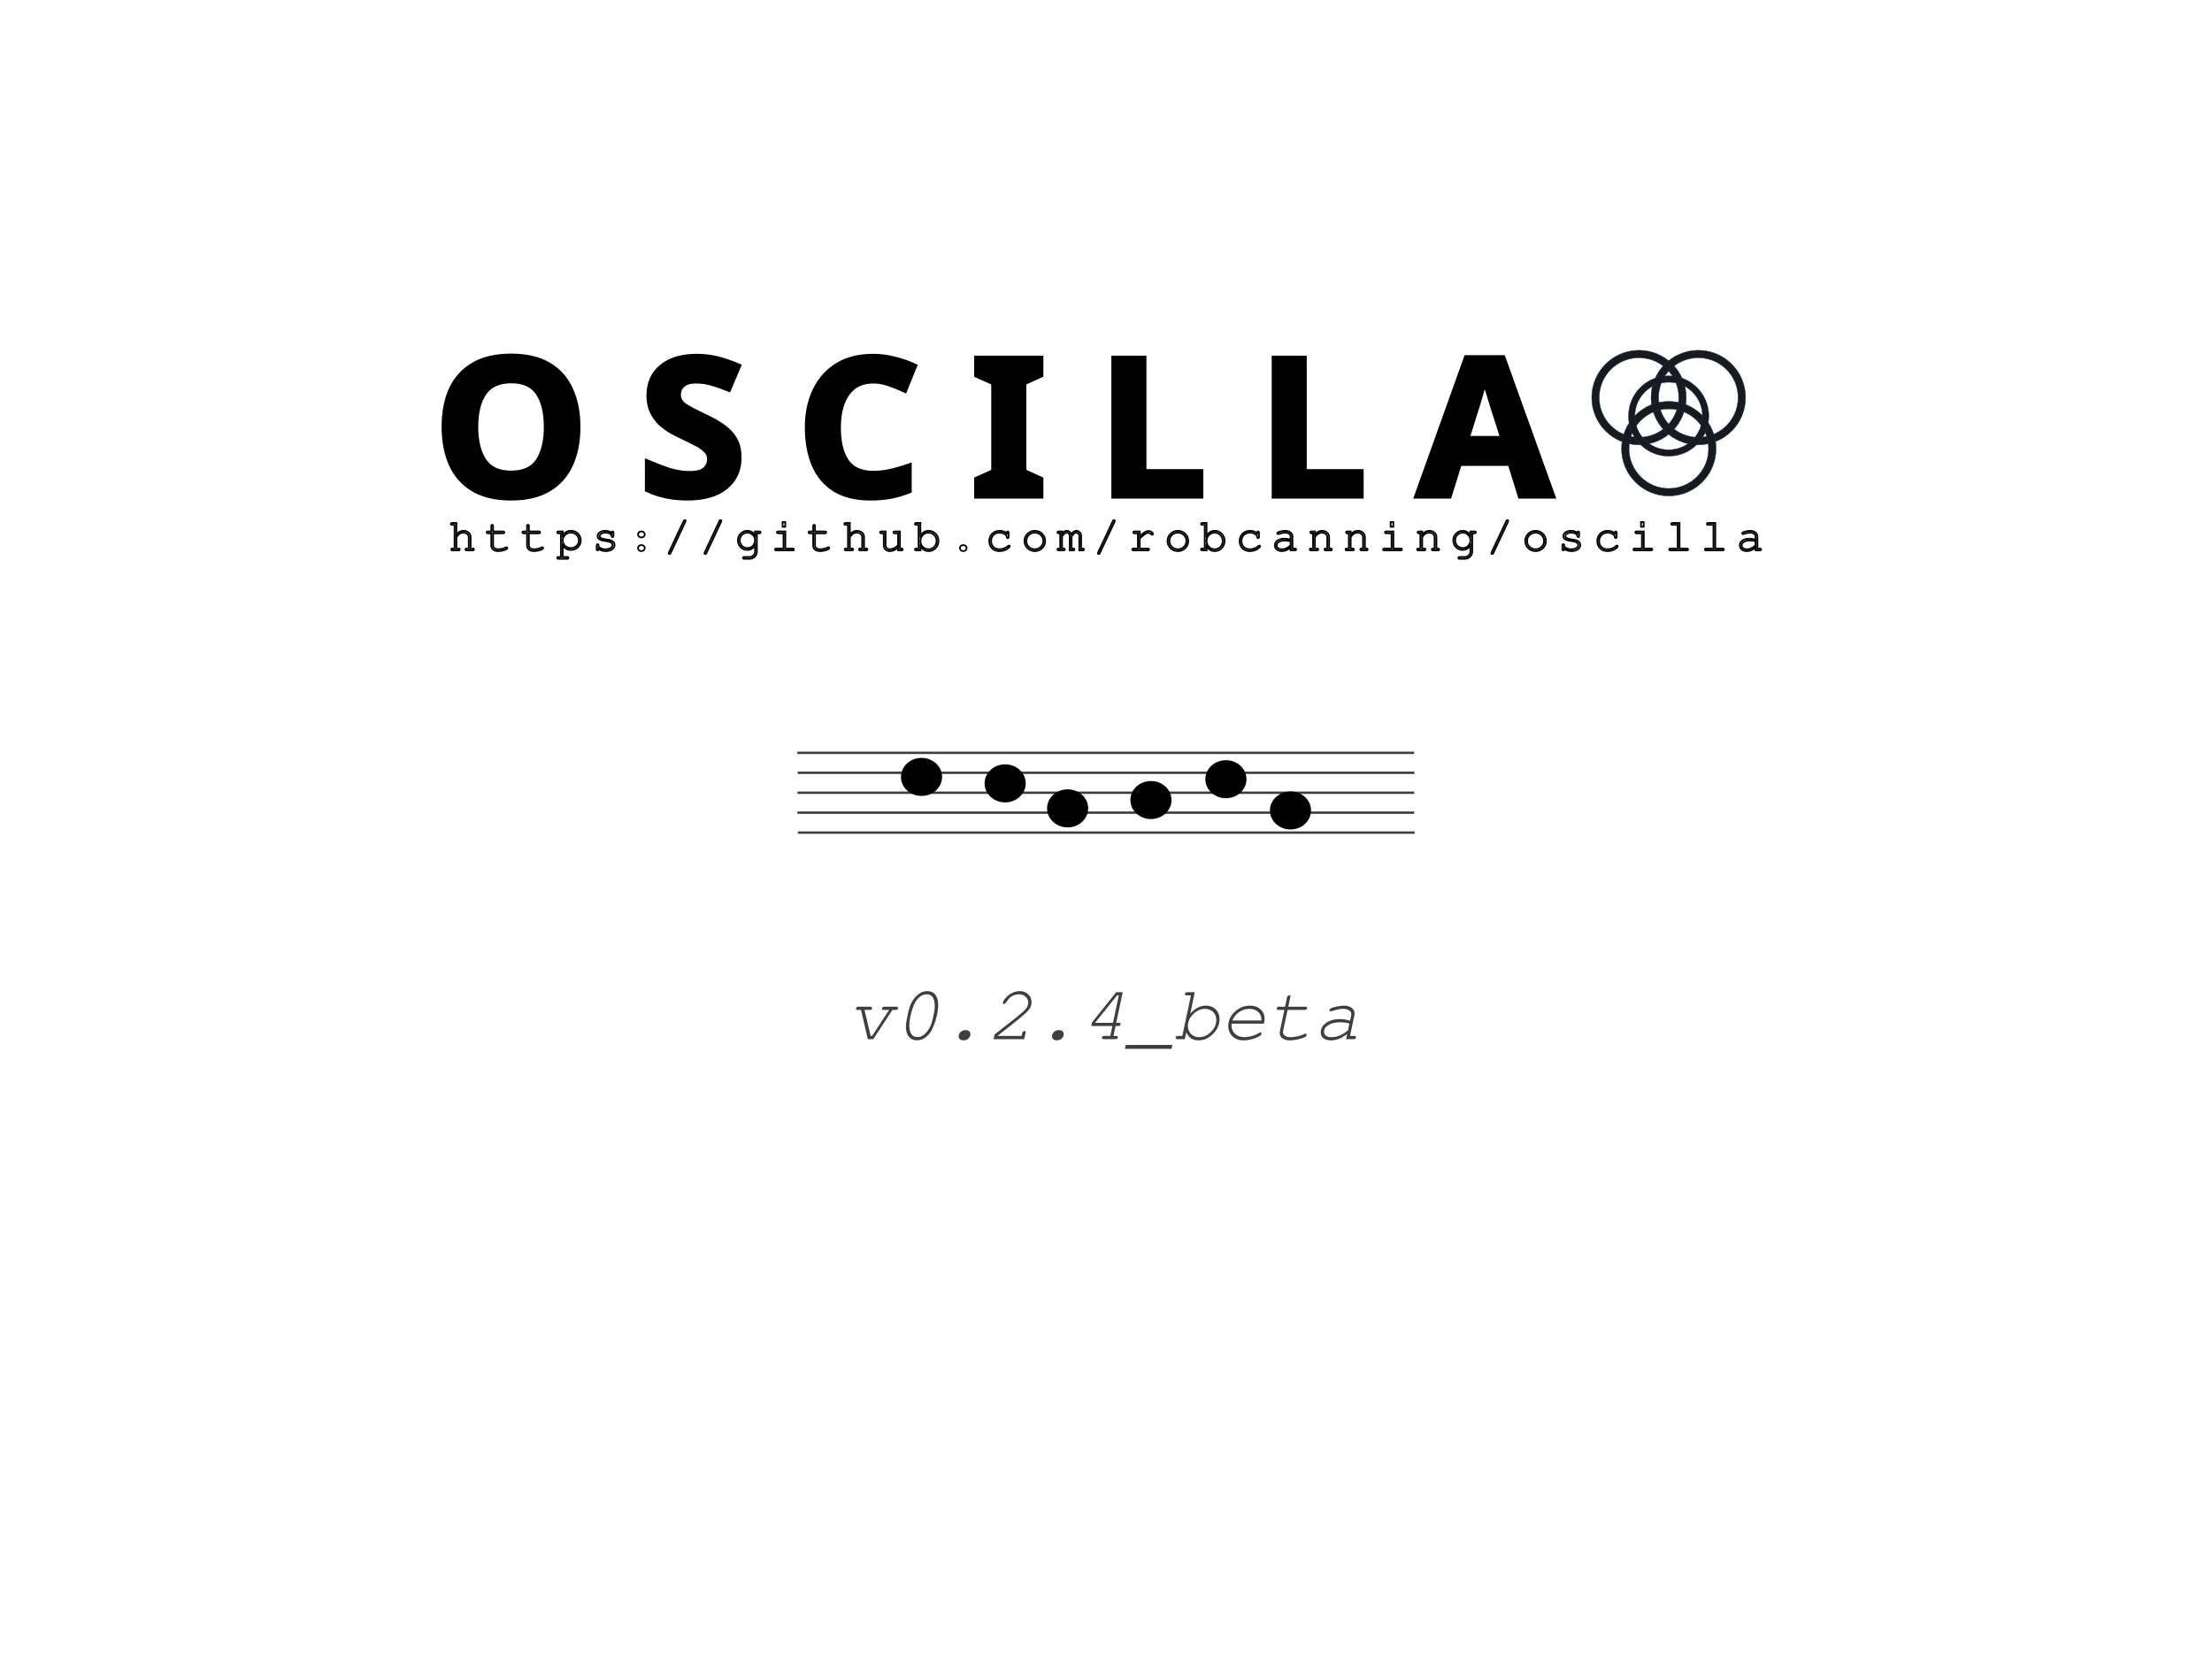
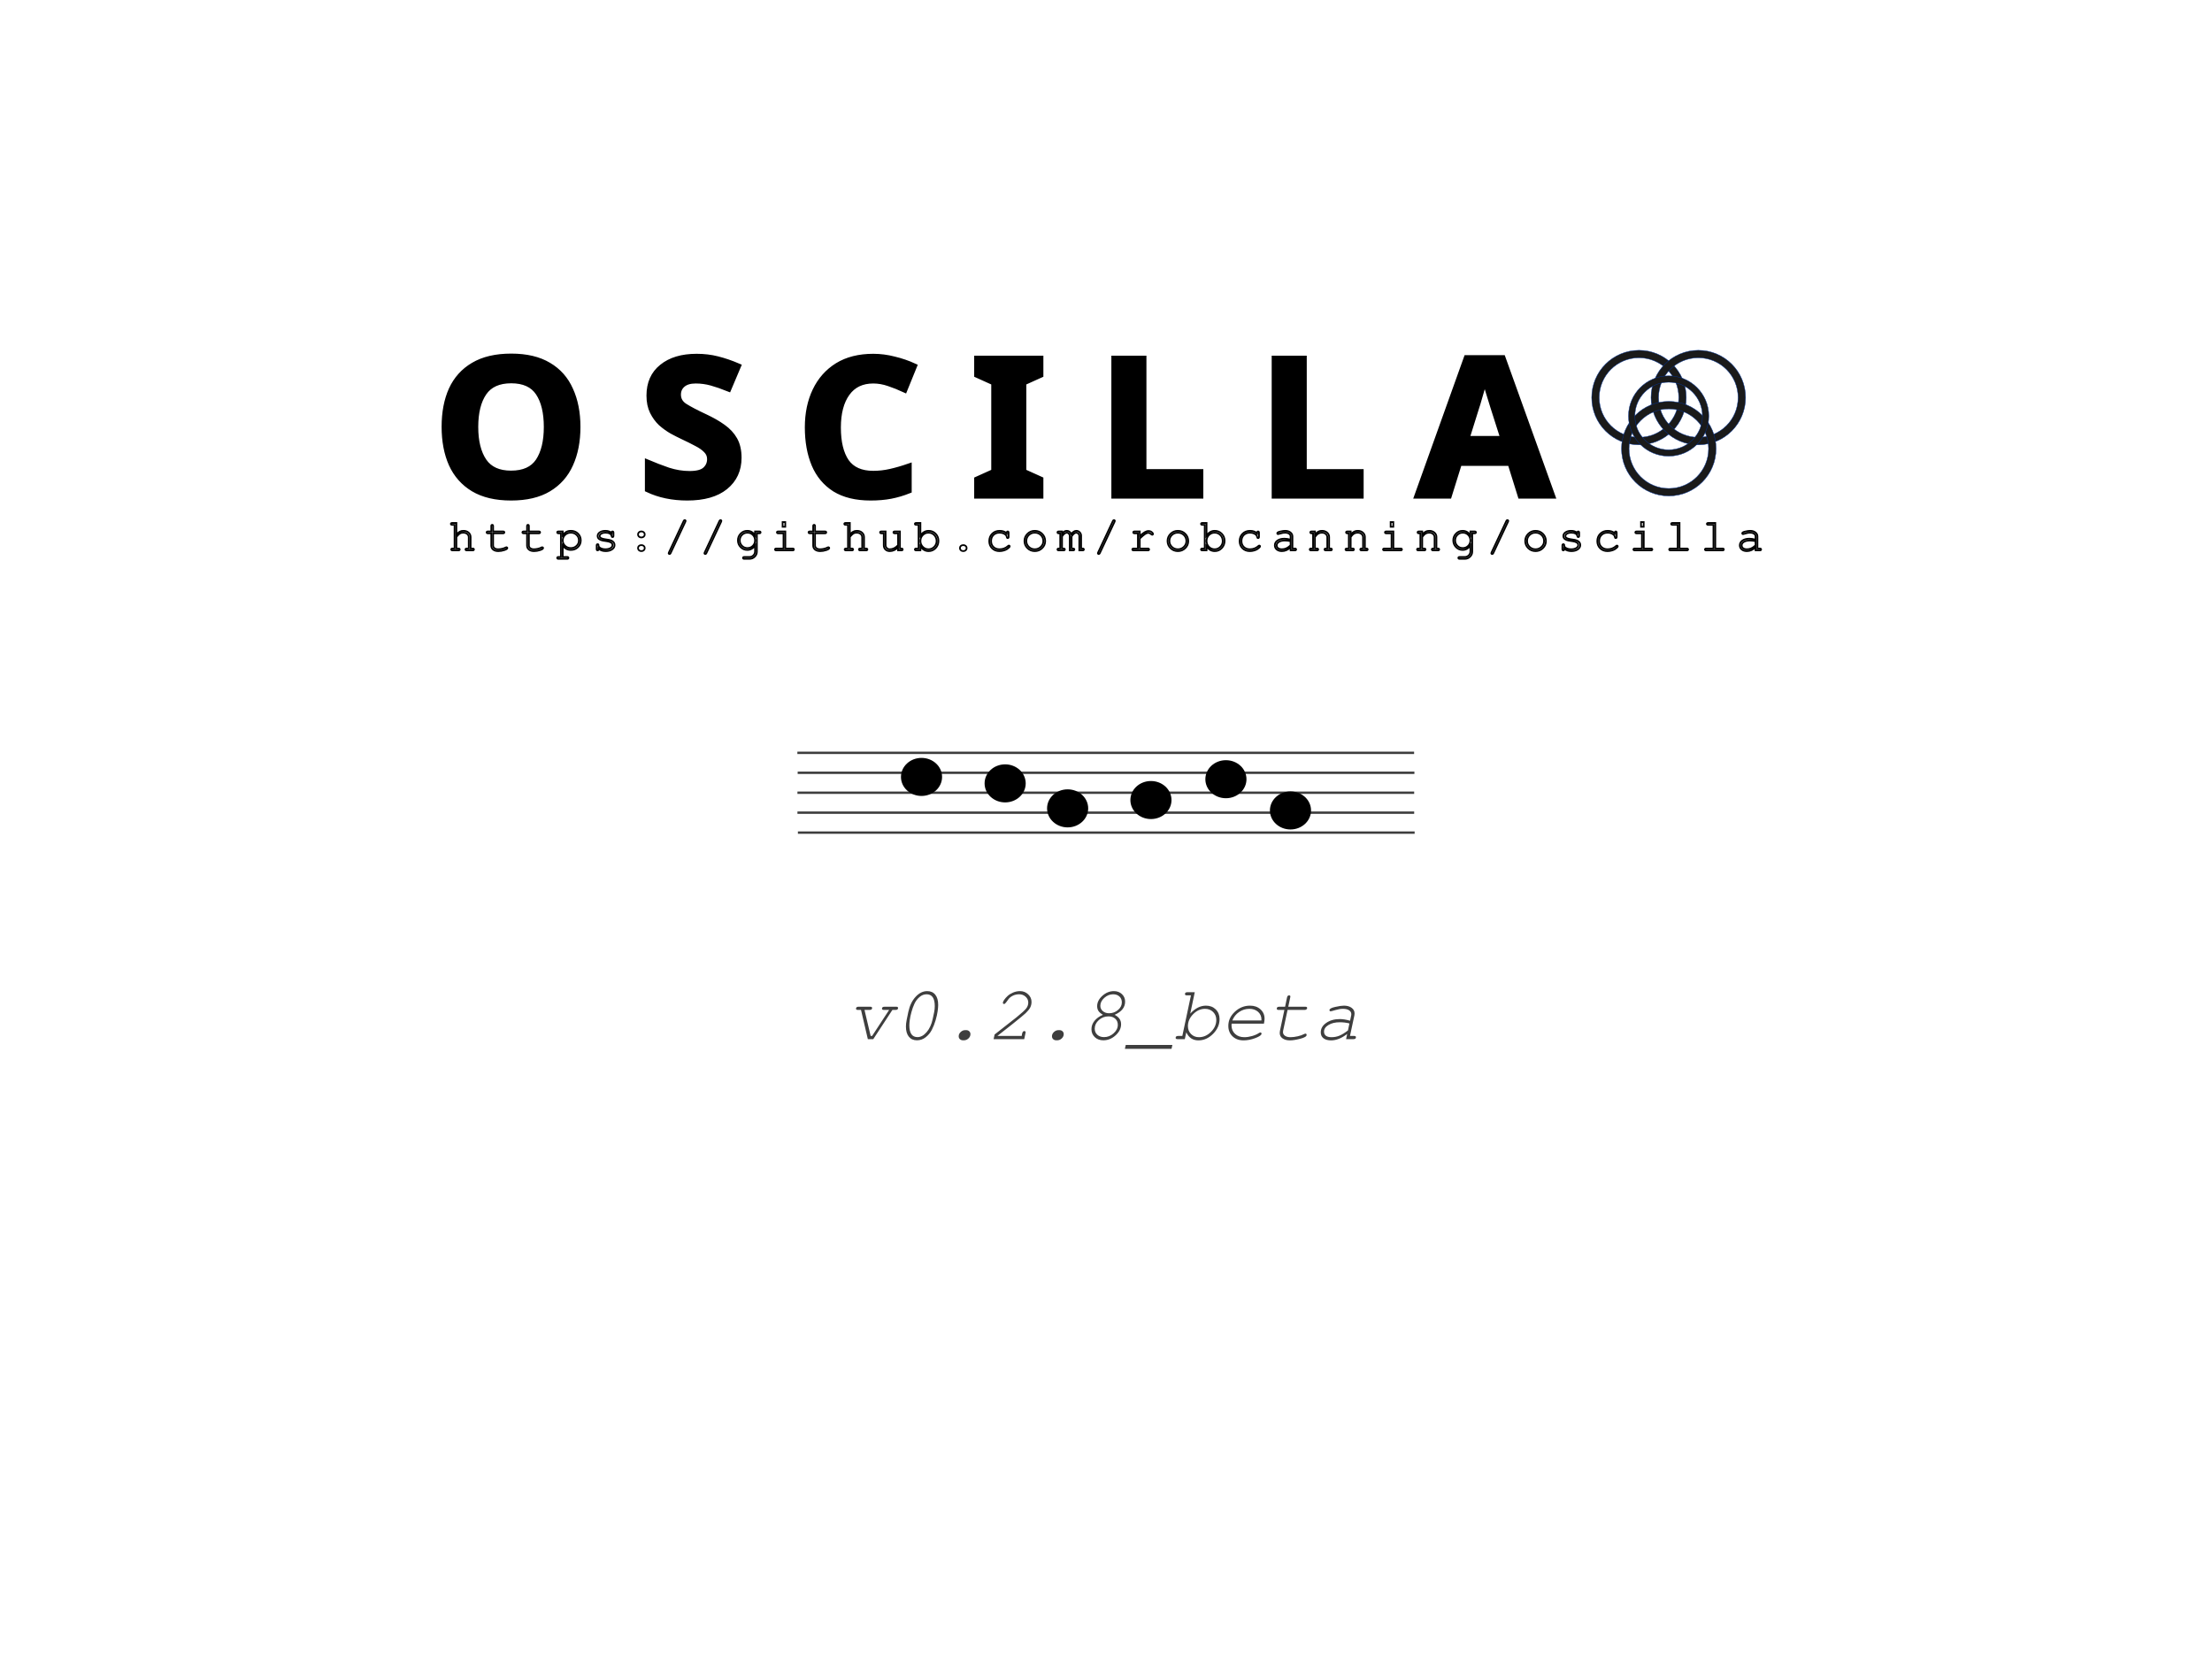
<svg xmlns="http://www.w3.org/2000/svg" viewBox="0 0 1366 1024" width="1366" height="1024" version="1.1" id="svg5125">
  <defs id="defs5129">
    <rect x="7351.761" y="161.487" width="4896.359" height="66.188" id="rect340" />
    <rect x="2032.753" y="296.617" width="986.083" height="84.733" id="rect226" />
    <rect x="2856.819" y="167.293" width="443.055" height="73.173" id="rect220" />
    <rect x="663.242" y="209.329" width="117.519" height="49.252" id="rect252081" />
  </defs>
  <text xml:space="preserve" style="font-style:normal;font-variant:normal;font-weight:normal;font-stretch:normal;font-size:192px;font-family:FreeMono;-inkscape-font-specification:FreeMono;fill:#808000" x="835.156" y="313.48" id="text300835">
    <tspan id="tspan300833" x="835.156" y="313.48" />
  </text>
  <text xml:space="preserve" id="text218" style="font-size:21.333px;white-space:pre;shape-inside:url(#rect220);display:inline;fill:#000000" />
  <text xml:space="preserve" id="text224" style="font-size:21.333px;white-space:pre;shape-inside:url(#rect226);display:inline;fill:#000000" />
  <text xml:space="preserve" id="text338" style="font-size:21.333px;white-space:pre;shape-inside:url(#rect340);display:inline;fill:#000000" />
-   <text xml:space="preserve" style="font-weight:bold;font-size:18.908px;font-family:FreeMono;-inkscape-font-specification:'FreeMono Bold';text-align:start;writing-mode:lr-tb;direction:ltr;text-anchor:start;fill:#000000;stroke-width:1.013" x="46.351" y="1067.732" id="cueGroup(mainMenu)" transform="scale(1.012904,0.9872603)">
-     <tspan id="tspan1-7" x="46.351" y="1067.732" style="stroke-width:1.013">cueGroup(mainMenu)</tspan>
+   <text xml:space="preserve" style="font-weight:bold;font-size:18.908px;font-family:FreeMono;-inkscape-font-specification:'FreeMono Bold';text-align:start;writing-mode:lr-tb;direction:ltr;text-anchor:start;fill:#000000;stroke-width:1.013" x="46.351" y="1067.732" id="use(mainMenu)" transform="scale(1.012904,0.9872603)">
+     <tspan id="tspan1-7" x="46.351" y="1067.732" style="stroke-width:1.013">use(mainMenu)</tspan>
    <tspan x="46.351" y="1091.367" id="tspan2-5" style="stroke-width:1.013" />
  </text>
  <path style="font-weight:bold;font-size:120px;font-family:Antonio;-inkscape-font-specification:'Antonio Bold';letter-spacing:30.276px;display:inline;stroke:#000000;stroke-width:3.359" d="m 356.77,263.668 q 0,13.195 -4.482,23.061 -4.361,9.747 -13.447,15.215 -9.086,5.468 -23.259,5.468 -14.052,0 -23.259,-5.468 -9.086,-5.468 -13.568,-15.334 -4.361,-9.866 -4.361,-23.061 0,-13.195 4.361,-22.942 4.482,-9.747 13.568,-15.096 9.207,-5.468 23.38,-5.468 14.052,0 23.138,5.468 9.086,5.349 13.447,15.215 4.482,9.747 4.482,22.942 z m -63.114,0 q 0,13.313 5.209,21.04 5.209,7.608 16.717,7.608 11.751,0 16.839,-7.608 5.088,-7.727 5.088,-21.04 0,-13.432 -5.088,-21.04 -5.088,-7.608 -16.717,-7.608 -11.63,0 -16.839,7.608 -5.209,7.608 -5.209,21.04 z m 162.607,19.019 q 0,11.293 -8.359,18.068 -8.238,6.657 -23.501,6.657 -13.689,0 -24.47,-5.111 v -16.761 q 6.178,2.615 12.72,4.874 6.663,2.14 13.204,2.14 6.784,0 9.57,-2.496 2.907,-2.615 2.907,-6.538 0,-3.209 -2.302,-5.468 -2.181,-2.259 -5.936,-4.16 -3.755,-2.021 -8.601,-4.279 -3.029,-1.426 -6.542,-3.328 -3.513,-2.021 -6.784,-4.874 -3.15,-2.972 -5.209,-7.132 -2.059,-4.16 -2.059,-9.985 0,-11.411 7.874,-17.712 7.874,-6.419 21.442,-6.419 6.784,0 12.841,1.545 6.178,1.545 12.841,4.398 l -5.936,14.027 q -5.936,-2.377 -10.66,-3.685 -4.724,-1.308 -9.691,-1.308 -5.209,0 -7.995,2.377 -2.786,2.377 -2.786,6.181 0,4.517 4.119,7.132 4.119,2.615 12.235,6.419 6.663,3.091 11.266,6.419 4.724,3.328 7.268,7.845 2.544,4.517 2.544,11.174 z m 83.018,-47.548 q -10.539,0 -16.112,7.727 -5.572,7.727 -5.572,21.159 0,13.551 5.088,21.04 5.209,7.37 16.596,7.37 5.33,0 10.539,-1.189 5.33,-1.189 11.508,-3.328 v 15.096 q -5.694,2.259 -11.266,3.328 -5.572,1.07 -12.478,1.07 -13.326,0 -22.048,-5.349 -8.601,-5.468 -12.72,-15.215 -4.119,-9.866 -4.119,-22.942 0,-12.838 4.724,-22.704 4.724,-9.866 13.689,-15.453 9.086,-5.587 22.169,-5.587 6.42,0 12.841,1.664 6.542,1.545 12.478,4.279 l -5.936,14.621 q -4.846,-2.259 -9.812,-3.923 -4.846,-1.664 -9.57,-1.664 z m 103.369,71.084 h -39.371 v -10.223 l 10.539,-4.755 v -54.918 l -10.539,-4.755 v -10.223 h 39.371 v 10.223 l -10.539,4.755 v 54.918 l 10.539,4.755 z m 45.343,0 v -84.873 h 18.292 v 70.014 h 35.131 v 14.859 z m 99.008,0 v -84.873 h 18.292 v 70.014 h 35.131 v 14.859 z m 151.947,0 -6.299,-20.208 h -31.497 l -6.299,20.208 h -19.746 l 30.528,-85.23 h 22.411 l 30.649,85.23 z M 921.987,251.187 q -0.606,-2.021 -1.575,-5.111 -0.969,-3.091 -1.938,-6.3 -0.969,-3.209 -1.575,-5.587 -0.606,2.377 -1.696,5.943 -0.969,3.447 -1.938,6.657 -0.848,3.091 -1.333,4.398 l -6.178,19.732 h 22.532 z" id="text675871" aria-label="OSCILLA" />
  <text xml:space="preserve" style="font-style:italic;font-variant:normal;font-weight:normal;font-stretch:normal;font-size:28.049px;font-family:FreeMono;-inkscape-font-specification:'FreeMono Italic';letter-spacing:5.259px;display:inline;fill:#000000;stroke:#000000;stroke-width:1.052;stroke-dasharray:none" x="277.222" y="339.891" id="text18007">
    <tspan id="tspan18005" x="277.222" y="339.891" style="font-style:normal;font-variant:normal;font-weight:normal;font-stretch:normal;font-size:28.049px;font-family:FreeMono;-inkscape-font-specification:FreeMono;fill:none;stroke-width:1.052;stroke-dasharray:none">https://github.com/robcanning/oscilla</tspan>
  </text>
  <text xml:space="preserve" style="font-style:italic;font-variant:normal;font-weight:normal;font-stretch:normal;font-size:48px;font-family:FreeMono;-inkscape-font-specification:'FreeMono Italic';text-align:start;writing-mode:lr-tb;direction:ltr;text-anchor:start;display:inline;opacity:0.756;fill:#000000;stroke:#000002;stroke-width:0;stroke-dasharray:none;stroke-opacity:1" x="523.16" y="641.713" id="text519770">
-     <tspan id="tspan519768" x="523.16" y="641.713" style="font-style:italic;font-variant:normal;font-weight:normal;font-stretch:normal;font-size:48px;font-family:FreeMono;-inkscape-font-specification:'FreeMono Italic';fill:#000000">v0.2.4_beta</tspan>
+     <tspan id="tspan519768" x="523.16" y="641.713" style="font-style:italic;font-variant:normal;font-weight:normal;font-stretch:normal;font-size:48px;font-family:FreeMono;-inkscape-font-specification:'FreeMono Italic';fill:#000000">v0.2.8_beta</tspan>
  </text>
  <g id="g740458-2" transform="matrix(0.4222218,0,0,1.951416,-3556.068,-1283.463)" style="display:inline">
    <path style="opacity:0.756;fill:#000000;stroke:#000000;stroke-width:0.751;stroke-dasharray:none;stroke-opacity:1" d="m 9588.498,895.948 h 902.033" id="path203249-2-2" />
    <path style="display:inline;opacity:0.756;fill:#000000;stroke:#000000;stroke-width:0.751;stroke-dasharray:none;stroke-opacity:1" d="m 9588.946,902.26 h 902.033" id="path203249-9-37-8" />
    <path style="display:inline;opacity:0.756;fill:#000000;stroke:#000000;stroke-width:0.751;stroke-dasharray:none;stroke-opacity:1" d="m 9589.286,921.195 h 902.033" id="path203249-9-7-59-9" />
    <path style="display:inline;opacity:0.756;fill:#000000;stroke:#000000;stroke-width:0.751;stroke-dasharray:none;stroke-opacity:1" d="m 9588.605,908.571 h 902.033" id="path203249-6-2-7" />
    <path style="display:inline;opacity:0.756;fill:#000000;stroke:#000000;stroke-width:0.751;stroke-dasharray:none;stroke-opacity:1" d="m 9588.605,914.883 h 902.033" id="path203249-7-28-3" />
  </g>
-   <g id="propagate(s(rnd(10x0.2-1.8x))_mode(loop)_seqdur($1)_ease(0)_uid(13235), rnd([20,30,40]))" style="display:inline;fill:#000000" transform="translate(-9057.632,-354.8108)">
+   <g id="propagate(&#10;  scale(values:[${1}, ${2}], mode:alternate,  dur:${3}, uid:circs2, trig:auto),&#10;  rnd(0.7,0.9),&#10;  rnd(1,1.4),&#10;  rnd(1.4,2.2)&#10;)" style="display:inline;fill:#000000" transform="translate(-9057.632,-354.8108)">
    <ellipse style="fill:#000000" id="path681417-73-4" cx="9626.709" cy="834.592" rx="12.696" ry="11.746" />
    <ellipse style="display:inline;fill:#000000" id="path681417-1-6-5" cx="9678.352" cy="838.576" rx="12.696" ry="11.746" />
    <ellipse style="display:inline;fill:#000000" id="path681417-8-1-0" cx="9716.936" cy="854.01" rx="12.696" ry="11.746" />
    <ellipse style="display:inline;fill:#000000" id="path681417-7-2-3" cx="9768.383" cy="848.865" rx="12.696" ry="11.746" />
    <ellipse style="display:inline;fill:#000000" id="path681417-9-9-6" cx="9814.685" cy="836.004" rx="12.696" ry="11.746" />
    <ellipse style="display:inline;fill:#000000" id="path681417-2-3-1" cx="9854.556" cy="855.296" rx="12.696" ry="11.746" />
  </g>
-   <g id="r(1)_rpm(15)-7" style="display:inline" transform="translate(153.4072,64.19462)">
+   <g id="rotate(dir:-1, dur:1, uid:pagelogo1)" style="display:inline" transform="translate(153.4072,64.19462)">
    <path d="m 858.73,152.113 c -16.122,-1.2e-4 -29.191,13.072 -29.191,29.198 0,16.126 13.07,29.198 29.191,29.198 16.122,0 29.191,-13.072 29.191,-29.198 0,-16.125 -13.069,-29.198 -29.191,-29.198 z m 3e-5,4.634 c 13.563,0 24.558,10.998 24.558,24.564 0,13.566 -10.995,24.564 -24.558,24.564 -13.563,1.2e-4 -24.559,-10.997 -24.559,-24.564 0,-13.566 10.995,-24.564 24.559,-24.564 z" id="path1-3-3" style="vector-effect:non-scaling-stroke;fill:#1a1a1a;fill-opacity:1;stroke:#00349c;stroke-width:0.243;stroke-opacity:1;-inkscape-stroke:hairline" />
    <path d="m 895.371,152.113 c -16.122,-1.2e-4 -29.192,13.072 -29.192,29.198 0,16.126 13.07,29.198 29.191,29.198 16.122,0 29.191,-13.072 29.191,-29.198 0,-16.125 -13.069,-29.198 -29.191,-29.198 z m 2e-5,4.634 c 13.563,0 24.558,10.998 24.558,24.564 0,13.566 -10.995,24.564 -24.558,24.564 -13.563,1.2e-4 -24.559,-10.997 -24.559,-24.564 0,-13.566 10.995,-24.564 24.559,-24.564 z" id="path2-5" style="vector-effect:non-scaling-stroke;fill:#1a1a1a;fill-opacity:1;stroke:#00349c;stroke-width:0.243;stroke-opacity:1;-inkscape-stroke:hairline" />
    <path d="m 877.143,183.685 c -16.122,-1.2e-4 -29.191,13.072 -29.191,29.198 0,16.126 13.07,29.198 29.191,29.198 16.122,-1e-5 29.191,-13.072 29.191,-29.198 0,-16.125 -13.069,-29.198 -29.191,-29.198 z m 5e-5,4.634 c 13.563,0 24.558,10.998 24.558,24.564 0,13.566 -10.995,24.564 -24.558,24.564 -13.563,1.2e-4 -24.559,-10.997 -24.559,-24.564 0,-13.566 10.995,-24.564 24.559,-24.564 z" id="path3-6" style="vector-effect:non-scaling-stroke;fill:#1a1a1a;fill-opacity:1;stroke:#00349c;stroke-width:0.243;stroke-opacity:1;-inkscape-stroke:hairline" />
    <path d="m 877.051,167.899 c -13.696,-1.1e-4 -24.798,11.105 -24.798,24.803 0,13.699 11.103,24.804 24.798,24.803 13.696,0 24.798,-11.105 24.798,-24.803 0,-13.699 -11.102,-24.803 -24.798,-24.803 z m 2e-5,3.937 c 11.522,0 20.862,9.342 20.862,20.867 0,11.524 -9.34,20.867 -20.862,20.867 -11.522,1.1e-4 -20.863,-9.342 -20.863,-20.867 0,-11.525 9.341,-20.867 20.863,-20.867 z" id="path4-2" style="vector-effect:non-scaling-stroke;fill:#1a1a1a;fill-opacity:1;stroke:#00349c;stroke-width:0.243;stroke-opacity:1;-inkscape-stroke:hairline" />
  </g>
  <text xml:space="preserve" style="font-style:normal;font-variant:normal;font-weight:bold;font-stretch:normal;font-size:26.667px;font-family:Antonio;-inkscape-font-specification:'Antonio Bold';text-align:start;writing-mode:lr-tb;direction:ltr;text-anchor:start;display:inline;fill:#1a1a1a" x="679.533" y="429.453" id="text7">
    <tspan id="tspan7" x="679.533" y="429.453">  </tspan>
  </text>
</svg>
